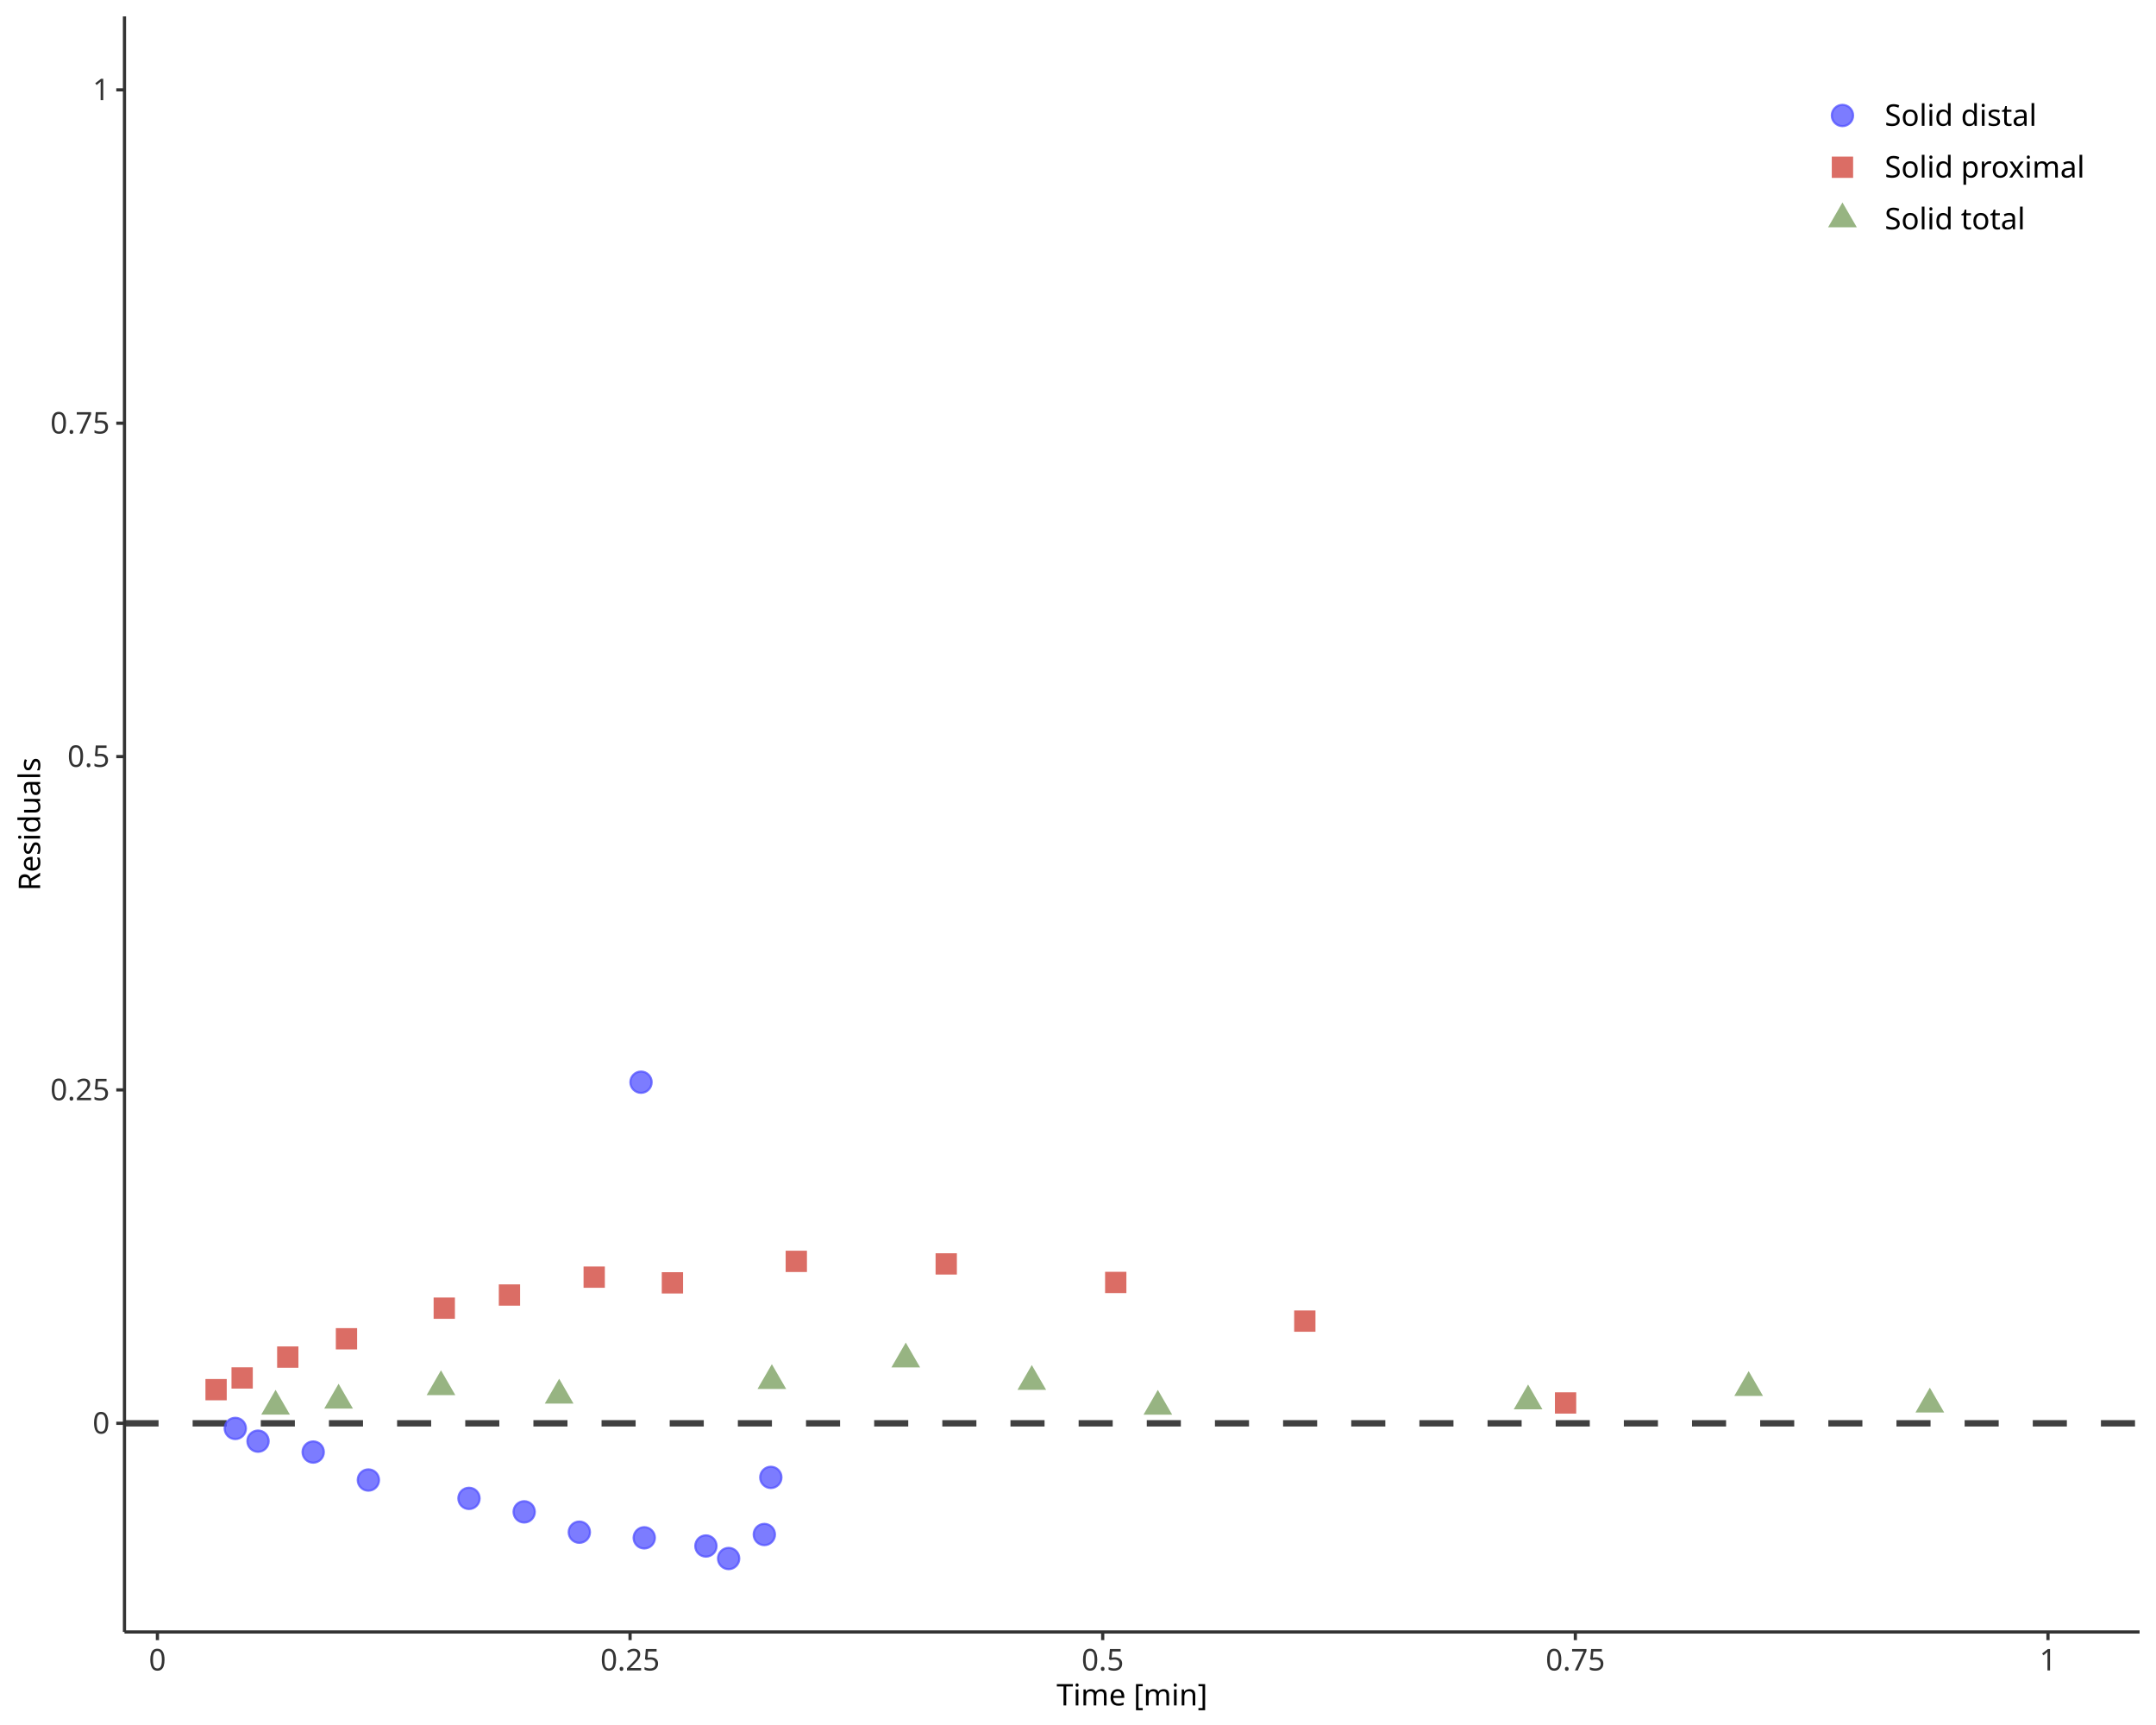
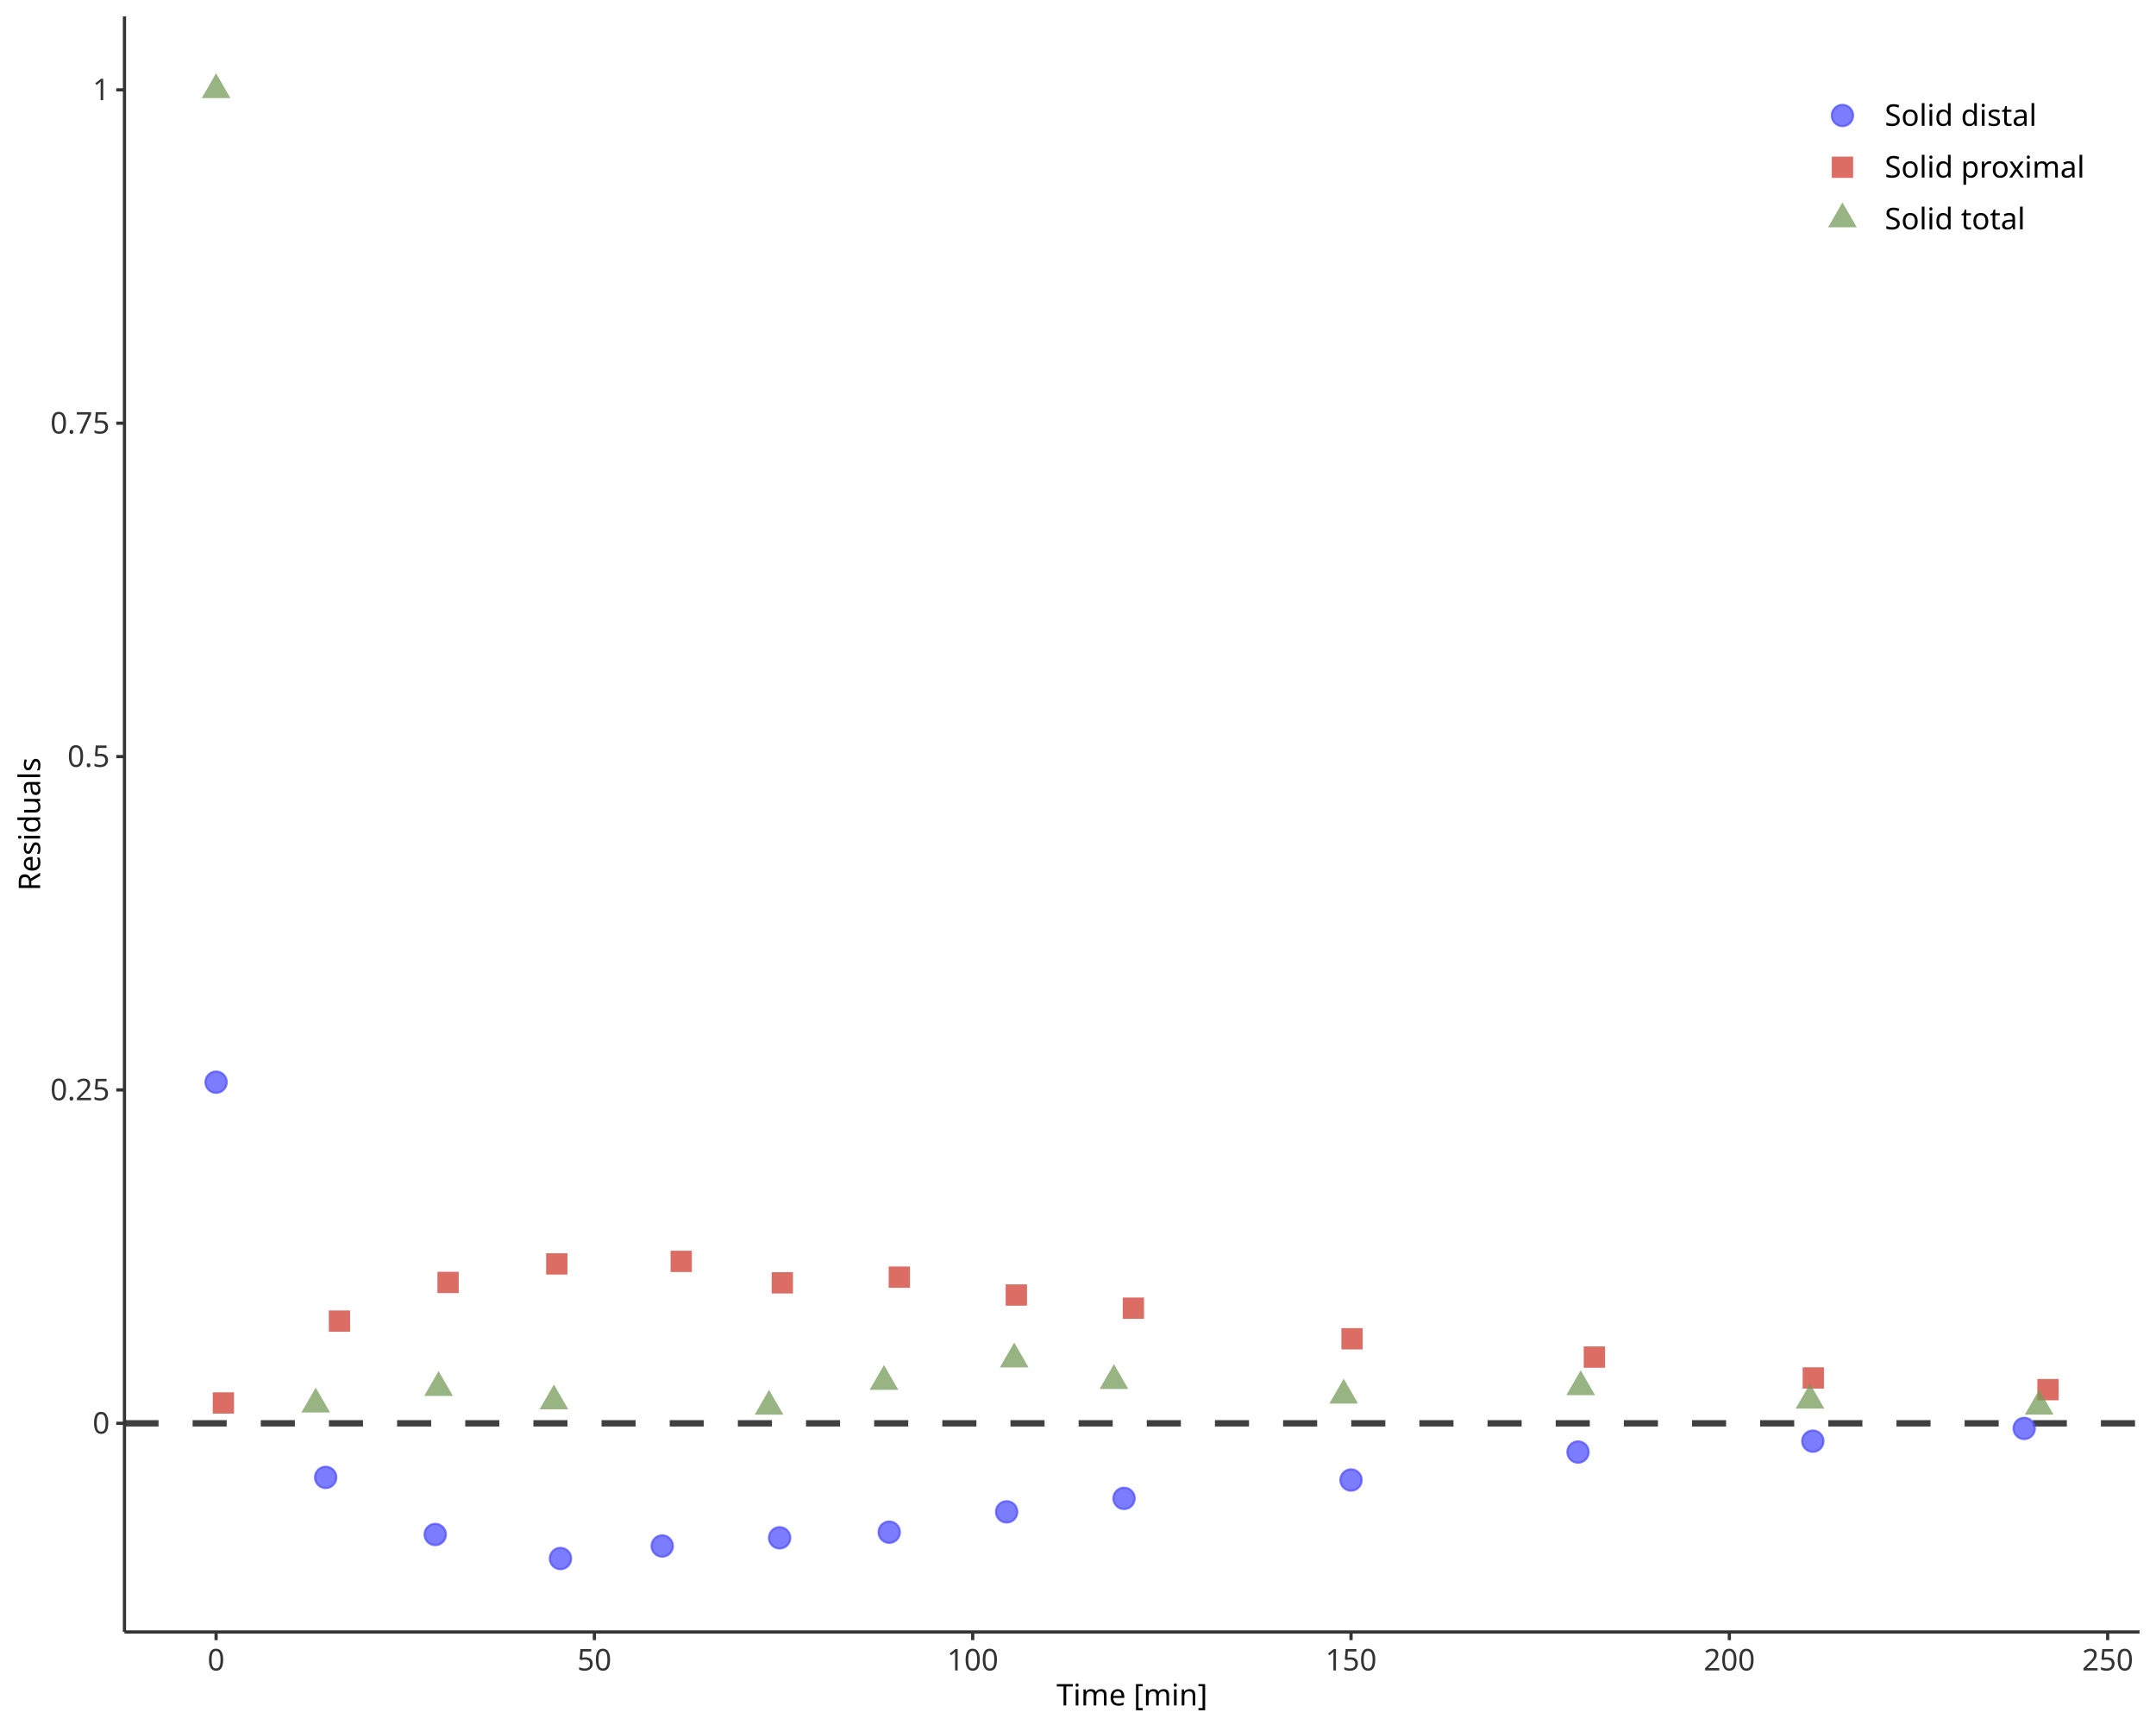
<svg xmlns="http://www.w3.org/2000/svg" class="svglite" data-engine-version="2.0" width="720.00pt" height="576.00pt" viewBox="0 0 720.00 576.00">
  <defs>
    <style type="text/css">
    .svglite line, .svglite polyline, .svglite polygon, .svglite path, .svglite rect, .svglite circle {
      fill: none;
      stroke: #000000;
      stroke-linecap: round;
      stroke-linejoin: round;
      stroke-miterlimit: 10.00;
    }
  </style>
  </defs>
  <rect width="100%" height="100%" style="stroke: none; fill: #FFFFFF;" />
  <defs>
    <clipPath id="cpMC4wMHw3MjAuMDB8MC4wMHw1NzYuMDA=">
      <rect x="0.00" y="0.00" width="720.00" height="576.00" />
    </clipPath>
  </defs>
  <g clip-path="url(#cpMC4wMHw3MjAuMDB8MC4wMHw1NzYuMDA=)">
    <rect x="0.00" y="0.00" width="720.00" height="576.00" style="stroke-width: 1.07; stroke: none; fill: #FFFFFF;" />
  </g>
  <defs>
    <clipPath id="cpNDEuNTd8NzE0LjUyfDUuNDh8NTQ0Ljkz">
      <rect x="41.57" y="5.48" width="672.95" height="539.45" />
    </clipPath>
  </defs>
  <g clip-path="url(#cpNDEuNTd8NzE0LjUyfDUuNDh8NTQ0Ljkz)">
    <rect x="41.57" y="5.48" width="672.95" height="539.45" style="stroke-width: 1.07; stroke: none; fill: #FFFFFF;" />
    <polyline points="41.57,530.91 714.52,530.91 " style="stroke-width: 0.53; stroke: #FFFFFF; stroke-linecap: butt;" />
    <polyline points="41.57,419.60 714.52,419.60 " style="stroke-width: 0.53; stroke: #FFFFFF; stroke-linecap: butt;" />
    <polyline points="41.57,308.29 714.52,308.29 " style="stroke-width: 0.53; stroke: #FFFFFF; stroke-linecap: butt;" />
    <polyline points="41.57,196.97 714.52,196.97 " style="stroke-width: 0.53; stroke: #FFFFFF; stroke-linecap: butt;" />
    <polyline points="41.57,85.66 714.52,85.66 " style="stroke-width: 0.53; stroke: #FFFFFF; stroke-linecap: butt;" />
-     <polyline points="131.49,544.93 131.49,5.48 " style="stroke-width: 0.53; stroke: #FFFFFF; stroke-linecap: butt;" />
-     <polyline points="289.33,544.93 289.33,5.48 " style="stroke-width: 0.53; stroke: #FFFFFF; stroke-linecap: butt;" />
-     <polyline points="447.17,544.93 447.17,5.48 " style="stroke-width: 0.53; stroke: #FFFFFF; stroke-linecap: butt;" />
-     <polyline points="605.01,544.93 605.01,5.48 " style="stroke-width: 0.53; stroke: #FFFFFF; stroke-linecap: butt;" />
+     <polyline points="135.33,544.93 135.33,5.48 " style="stroke-width: 0.53; stroke: #FFFFFF; stroke-linecap: butt;" />
+     <polyline points="261.67,544.93 261.67,5.48 " style="stroke-width: 0.53; stroke: #FFFFFF; stroke-linecap: butt;" />
+     <polyline points="388.01,544.93 388.01,5.48 " style="stroke-width: 0.53; stroke: #FFFFFF; stroke-linecap: butt;" />
+     <polyline points="514.35,544.93 514.35,5.48 " style="stroke-width: 0.53; stroke: #FFFFFF; stroke-linecap: butt;" />
+     <polyline points="640.69,544.93 640.69,5.48 " style="stroke-width: 0.53; stroke: #FFFFFF; stroke-linecap: butt;" />
  </g>
  <g clip-path="url(#cpMC4wMHw3MjAuMDB8MC4wMHw1NzYuMDA=)">
</g>
  <g clip-path="url(#cpNDEuNTd8NzE0LjUyfDUuNDh8NTQ0Ljkz)">
</g>
  <g clip-path="url(#cpMC4wMHw3MjAuMDB8MC4wMHw1NzYuMDA=)">
</g>
  <g clip-path="url(#cpNDEuNTd8NzE0LjUyfDUuNDh8NTQ0Ljkz)">
</g>
  <g clip-path="url(#cpMC4wMHw3MjAuMDB8MC4wMHw1NzYuMDA=)">
</g>
  <g clip-path="url(#cpNDEuNTd8NzE0LjUyfDUuNDh8NTQ0Ljkz)">
</g>
  <g clip-path="url(#cpMC4wMHw3MjAuMDB8MC4wMHw1NzYuMDA=)">
</g>
  <g clip-path="url(#cpNDEuNTd8NzE0LjUyfDUuNDh8NTQ0Ljkz)">
</g>
  <g clip-path="url(#cpMC4wMHw3MjAuMDB8MC4wMHw1NzYuMDA=)">
</g>
  <g clip-path="url(#cpNDEuNTd8NzE0LjUyfDUuNDh8NTQ0Ljkz)">
</g>
  <g clip-path="url(#cpMC4wMHw3MjAuMDB8MC4wMHw1NzYuMDA=)">
</g>
  <g clip-path="url(#cpNDEuNTd8NzE0LjUyfDUuNDh8NTQ0Ljkz)">
</g>
  <g clip-path="url(#cpMC4wMHw3MjAuMDB8MC4wMHw1NzYuMDA=)">
</g>
  <g clip-path="url(#cpNDEuNTd8NzE0LjUyfDUuNDh8NTQ0Ljkz)">
</g>
  <g clip-path="url(#cpMC4wMHw3MjAuMDB8MC4wMHw1NzYuMDA=)">
</g>
  <g clip-path="url(#cpNDEuNTd8NzE0LjUyfDUuNDh8NTQ0Ljkz)">
</g>
  <g clip-path="url(#cpMC4wMHw3MjAuMDB8MC4wMHw1NzYuMDA=)">
</g>
  <g clip-path="url(#cpNDEuNTd8NzE0LjUyfDUuNDh8NTQ0Ljkz)">
</g>
  <g clip-path="url(#cpMC4wMHw3MjAuMDB8MC4wMHw1NzYuMDA=)">
</g>
  <g clip-path="url(#cpNDEuNTd8NzE0LjUyfDUuNDh8NTQ0Ljkz)">
</g>
  <g clip-path="url(#cpMC4wMHw3MjAuMDB8MC4wMHw1NzYuMDA=)">
</g>
  <g clip-path="url(#cpNDEuNTd8NzE0LjUyfDUuNDh8NTQ0Ljkz)">
</g>
  <g clip-path="url(#cpMC4wMHw3MjAuMDB8MC4wMHw1NzYuMDA=)">
</g>
  <g clip-path="url(#cpNDEuNTd8NzE0LjUyfDUuNDh8NTQ0Ljkz)">
</g>
  <g clip-path="url(#cpMC4wMHw3MjAuMDB8MC4wMHw1NzYuMDA=)">
</g>
  <g clip-path="url(#cpNDEuNTd8NzE0LjUyfDUuNDh8NTQ0Ljkz)">
</g>
  <g clip-path="url(#cpMC4wMHw3MjAuMDB8MC4wMHw1NzYuMDA=)">
</g>
  <g clip-path="url(#cpNDEuNTd8NzE0LjUyfDUuNDh8NTQ0Ljkz)">
</g>
  <g clip-path="url(#cpMC4wMHw3MjAuMDB8MC4wMHw1NzYuMDA=)">
</g>
  <g clip-path="url(#cpNDEuNTd8NzE0LjUyfDUuNDh8NTQ0Ljkz)">
</g>
  <g clip-path="url(#cpMC4wMHw3MjAuMDB8MC4wMHw1NzYuMDA=)">
</g>
  <g clip-path="url(#cpNDEuNTd8NzE0LjUyfDUuNDh8NTQ0Ljkz)">
    <line x1="41.57" y1="475.26" x2="714.52" y2="475.26" style="stroke-width: 2.13; stroke: #000000; stroke-opacity: 0.75; stroke-dasharray: 11.38,11.38; stroke-linecap: butt;" />
-     <circle cx="214.07" cy="361.36" r="3.56" style="stroke-width: 0.71; stroke: #5050FF; stroke-opacity: 0.75; fill: #5050FF; fill-opacity: 0.75;" />
-     <circle cx="257.42" cy="493.32" r="3.56" style="stroke-width: 0.71; stroke: #5050FF; stroke-opacity: 0.75; fill: #5050FF; fill-opacity: 0.75;" />
-     <circle cx="255.25" cy="512.39" r="3.56" style="stroke-width: 0.71; stroke: #5050FF; stroke-opacity: 0.75; fill: #5050FF; fill-opacity: 0.75;" />
-     <circle cx="243.33" cy="520.41" r="3.56" style="stroke-width: 0.71; stroke: #5050FF; stroke-opacity: 0.75; fill: #5050FF; fill-opacity: 0.75;" />
-     <circle cx="235.74" cy="516.23" r="3.56" style="stroke-width: 0.71; stroke: #5050FF; stroke-opacity: 0.75; fill: #5050FF; fill-opacity: 0.75;" />
-     <circle cx="215.15" cy="513.50" r="3.56" style="stroke-width: 0.71; stroke: #5050FF; stroke-opacity: 0.75; fill: #5050FF; fill-opacity: 0.75;" />
-     <circle cx="193.47" cy="511.62" r="3.56" style="stroke-width: 0.71; stroke: #5050FF; stroke-opacity: 0.75; fill: #5050FF; fill-opacity: 0.75;" />
-     <circle cx="175.05" cy="504.83" r="3.56" style="stroke-width: 0.71; stroke: #5050FF; stroke-opacity: 0.75; fill: #5050FF; fill-opacity: 0.75;" />
-     <circle cx="156.62" cy="500.33" r="3.56" style="stroke-width: 0.71; stroke: #5050FF; stroke-opacity: 0.75; fill: #5050FF; fill-opacity: 0.75;" />
-     <circle cx="123.02" cy="494.20" r="3.56" style="stroke-width: 0.71; stroke: #5050FF; stroke-opacity: 0.75; fill: #5050FF; fill-opacity: 0.75;" />
-     <circle cx="104.59" cy="484.86" r="3.56" style="stroke-width: 0.71; stroke: #5050FF; stroke-opacity: 0.75; fill: #5050FF; fill-opacity: 0.75;" />
-     <circle cx="86.17" cy="481.22" r="3.56" style="stroke-width: 0.71; stroke: #5050FF; stroke-opacity: 0.75; fill: #5050FF; fill-opacity: 0.75;" />
-     <circle cx="78.58" cy="476.97" r="3.56" style="stroke-width: 0.71; stroke: #5050FF; stroke-opacity: 0.75; fill: #5050FF; fill-opacity: 0.75;" />
-     <polygon points="519.27,472.02 526.38,472.02 526.38,464.91 519.27,464.91 " style="stroke-width: 0.71; stroke: none; fill: #CE3D32; fill-opacity: 0.75;" />
-     <polygon points="432.19,444.69 439.30,444.69 439.30,437.58 432.19,437.58 " style="stroke-width: 0.71; stroke: none; fill: #CE3D32; fill-opacity: 0.75;" />
-     <polygon points="369.05,431.78 376.16,431.78 376.16,424.67 369.05,424.67 " style="stroke-width: 0.71; stroke: none; fill: #CE3D32; fill-opacity: 0.75;" />
-     <polygon points="312.44,425.59 319.55,425.59 319.55,418.48 312.44,418.48 " style="stroke-width: 0.71; stroke: none; fill: #CE3D32; fill-opacity: 0.75;" />
-     <polygon points="262.37,424.74 269.48,424.74 269.48,417.63 262.37,417.63 " style="stroke-width: 0.71; stroke: none; fill: #CE3D32; fill-opacity: 0.75;" />
-     <polygon points="221.00,431.91 228.11,431.91 228.11,424.80 221.00,424.80 " style="stroke-width: 0.71; stroke: none; fill: #CE3D32; fill-opacity: 0.75;" />
-     <polygon points="194.88,430.01 201.99,430.01 201.99,422.90 194.88,422.90 " style="stroke-width: 0.71; stroke: none; fill: #CE3D32; fill-opacity: 0.75;" />
-     <polygon points="166.58,435.98 173.69,435.98 173.69,428.87 166.58,428.87 " style="stroke-width: 0.71; stroke: none; fill: #CE3D32; fill-opacity: 0.75;" />
-     <polygon points="144.81,440.37 151.92,440.37 151.92,433.26 144.81,433.26 " style="stroke-width: 0.71; stroke: none; fill: #CE3D32; fill-opacity: 0.75;" />
-     <polygon points="112.15,450.59 119.26,450.59 119.26,443.48 112.15,443.48 " style="stroke-width: 0.71; stroke: none; fill: #CE3D32; fill-opacity: 0.75;" />
-     <polygon points="92.55,456.71 99.66,456.71 99.66,449.59 92.55,449.59 " style="stroke-width: 0.71; stroke: none; fill: #CE3D32; fill-opacity: 0.75;" />
-     <polygon points="77.31,463.67 84.42,463.67 84.42,456.56 77.31,456.56 " style="stroke-width: 0.71; stroke: none; fill: #CE3D32; fill-opacity: 0.75;" />
-     <polygon points="68.61,467.58 75.72,467.58 75.72,460.47 68.61,460.47 " style="stroke-width: 0.71; stroke: none; fill: #CE3D32; fill-opacity: 0.75;" />
-     <polygon points="683.93,24.47 688.72,32.76 679.14,32.76 " style="stroke-width: 0.71; stroke: none; fill: #749B58; fill-opacity: 0.75;" />
-     <polygon points="644.47,463.35 649.26,471.64 639.68,471.64 " style="stroke-width: 0.71; stroke: none; fill: #749B58; fill-opacity: 0.75;" />
-     <polygon points="583.97,457.82 588.75,466.11 579.18,466.11 " style="stroke-width: 0.71; stroke: none; fill: #749B58; fill-opacity: 0.75;" />
-     <polygon points="510.31,462.30 515.09,470.59 505.52,470.59 " style="stroke-width: 0.71; stroke: none; fill: #749B58; fill-opacity: 0.75;" />
-     <polygon points="386.66,464.09 391.45,472.38 381.88,472.38 " style="stroke-width: 0.71; stroke: none; fill: #749B58; fill-opacity: 0.75;" />
-     <polygon points="344.57,455.80 349.36,464.09 339.79,464.09 " style="stroke-width: 0.71; stroke: none; fill: #749B58; fill-opacity: 0.75;" />
-     <polygon points="302.48,448.30 307.27,456.59 297.69,456.59 " style="stroke-width: 0.71; stroke: none; fill: #749B58; fill-opacity: 0.75;" />
-     <polygon points="257.76,455.51 262.55,463.80 252.97,463.80 " style="stroke-width: 0.71; stroke: none; fill: #749B58; fill-opacity: 0.75;" />
-     <polygon points="186.73,460.37 191.52,468.67 181.94,468.67 " style="stroke-width: 0.71; stroke: none; fill: #749B58; fill-opacity: 0.75;" />
-     <polygon points="147.27,457.56 152.06,465.85 142.48,465.85 " style="stroke-width: 0.71; stroke: none; fill: #749B58; fill-opacity: 0.75;" />
-     <polygon points="113.07,462.05 117.86,470.34 108.28,470.34 " style="stroke-width: 0.71; stroke: none; fill: #749B58; fill-opacity: 0.75;" />
-     <polygon points="92.03,464.07 96.82,472.36 87.24,472.36 " style="stroke-width: 0.71; stroke: none; fill: #749B58; fill-opacity: 0.75;" />
+     <circle cx="72.16" cy="361.36" r="3.56" style="stroke-width: 0.71; stroke: #5050FF; stroke-opacity: 0.75; fill: #5050FF; fill-opacity: 0.75;" />
+     <circle cx="108.76" cy="493.32" r="3.56" style="stroke-width: 0.71; stroke: #5050FF; stroke-opacity: 0.75; fill: #5050FF; fill-opacity: 0.75;" />
+     <circle cx="145.35" cy="512.39" r="3.56" style="stroke-width: 0.71; stroke: #5050FF; stroke-opacity: 0.75; fill: #5050FF; fill-opacity: 0.75;" />
+     <circle cx="187.17" cy="520.41" r="3.56" style="stroke-width: 0.71; stroke: #5050FF; stroke-opacity: 0.75; fill: #5050FF; fill-opacity: 0.75;" />
+     <circle cx="221.15" cy="516.23" r="3.56" style="stroke-width: 0.71; stroke: #5050FF; stroke-opacity: 0.75; fill: #5050FF; fill-opacity: 0.75;" />
+     <circle cx="260.36" cy="513.50" r="3.56" style="stroke-width: 0.71; stroke: #5050FF; stroke-opacity: 0.75; fill: #5050FF; fill-opacity: 0.75;" />
+     <circle cx="296.96" cy="511.62" r="3.56" style="stroke-width: 0.71; stroke: #5050FF; stroke-opacity: 0.75; fill: #5050FF; fill-opacity: 0.75;" />
+     <circle cx="336.17" cy="504.83" r="3.56" style="stroke-width: 0.71; stroke: #5050FF; stroke-opacity: 0.75; fill: #5050FF; fill-opacity: 0.75;" />
+     <circle cx="375.38" cy="500.33" r="3.56" style="stroke-width: 0.71; stroke: #5050FF; stroke-opacity: 0.75; fill: #5050FF; fill-opacity: 0.75;" />
+     <circle cx="451.18" cy="494.20" r="3.56" style="stroke-width: 0.71; stroke: #5050FF; stroke-opacity: 0.75; fill: #5050FF; fill-opacity: 0.75;" />
+     <circle cx="526.98" cy="484.86" r="3.56" style="stroke-width: 0.71; stroke: #5050FF; stroke-opacity: 0.75; fill: #5050FF; fill-opacity: 0.75;" />
+     <circle cx="605.40" cy="481.22" r="3.56" style="stroke-width: 0.71; stroke: #5050FF; stroke-opacity: 0.75; fill: #5050FF; fill-opacity: 0.75;" />
+     <circle cx="675.98" cy="476.97" r="3.56" style="stroke-width: 0.71; stroke: #5050FF; stroke-opacity: 0.75; fill: #5050FF; fill-opacity: 0.75;" />
+     <polygon points="71.05,472.02 78.16,472.02 78.16,464.91 71.05,464.91 " style="stroke-width: 0.71; stroke: none; fill: #CE3D32; fill-opacity: 0.75;" />
+     <polygon points="109.81,444.69 116.92,444.69 116.92,437.58 109.81,437.58 " style="stroke-width: 0.71; stroke: none; fill: #CE3D32; fill-opacity: 0.75;" />
+     <polygon points="146.08,431.78 153.19,431.78 153.19,424.67 146.08,424.67 " style="stroke-width: 0.71; stroke: none; fill: #CE3D32; fill-opacity: 0.75;" />
+     <polygon points="182.38,425.59 189.49,425.59 189.49,418.48 182.38,418.48 " style="stroke-width: 0.71; stroke: none; fill: #CE3D32; fill-opacity: 0.75;" />
+     <polygon points="223.94,424.74 231.05,424.74 231.05,417.63 223.94,417.63 " style="stroke-width: 0.71; stroke: none; fill: #CE3D32; fill-opacity: 0.75;" />
+     <polygon points="257.71,431.91 264.82,431.91 264.82,424.80 257.71,424.80 " style="stroke-width: 0.71; stroke: none; fill: #CE3D32; fill-opacity: 0.75;" />
+     <polygon points="296.78,430.01 303.89,430.01 303.89,422.90 296.78,422.90 " style="stroke-width: 0.71; stroke: none; fill: #CE3D32; fill-opacity: 0.75;" />
+     <polygon points="335.85,435.98 342.96,435.98 342.96,428.87 335.85,428.87 " style="stroke-width: 0.71; stroke: none; fill: #CE3D32; fill-opacity: 0.75;" />
+     <polygon points="374.94,440.37 382.05,440.37 382.05,433.26 374.94,433.26 " style="stroke-width: 0.71; stroke: none; fill: #CE3D32; fill-opacity: 0.75;" />
+     <polygon points="447.96,450.59 455.07,450.59 455.07,443.48 447.96,443.48 " style="stroke-width: 0.71; stroke: none; fill: #CE3D32; fill-opacity: 0.75;" />
+     <polygon points="528.89,456.71 536.00,456.71 536.00,449.59 528.89,449.59 " style="stroke-width: 0.71; stroke: none; fill: #CE3D32; fill-opacity: 0.75;" />
+     <polygon points="602.00,463.67 609.11,463.67 609.11,456.56 602.00,456.56 " style="stroke-width: 0.71; stroke: none; fill: #CE3D32; fill-opacity: 0.75;" />
+     <polygon points="680.38,467.58 687.49,467.58 687.49,460.47 680.38,460.47 " style="stroke-width: 0.71; stroke: none; fill: #CE3D32; fill-opacity: 0.75;" />
+     <polygon points="72.16,24.47 76.95,32.76 67.37,32.76 " style="stroke-width: 0.71; stroke: none; fill: #749B58; fill-opacity: 0.75;" />
+     <polygon points="105.44,463.35 110.23,471.64 100.66,471.64 " style="stroke-width: 0.71; stroke: none; fill: #749B58; fill-opacity: 0.75;" />
+     <polygon points="146.46,457.82 151.25,466.11 141.67,466.11 " style="stroke-width: 0.71; stroke: none; fill: #749B58; fill-opacity: 0.75;" />
+     <polygon points="184.98,462.30 189.76,470.59 180.19,470.59 " style="stroke-width: 0.71; stroke: none; fill: #749B58; fill-opacity: 0.75;" />
+     <polygon points="256.82,464.09 261.61,472.38 252.03,472.38 " style="stroke-width: 0.71; stroke: none; fill: #749B58; fill-opacity: 0.75;" />
+     <polygon points="295.21,455.80 300.00,464.09 290.42,464.09 " style="stroke-width: 0.71; stroke: none; fill: #749B58; fill-opacity: 0.75;" />
+     <polygon points="338.70,448.30 343.48,456.59 333.91,456.59 " style="stroke-width: 0.71; stroke: none; fill: #749B58; fill-opacity: 0.75;" />
+     <polygon points="372.00,455.51 376.79,463.80 367.21,463.80 " style="stroke-width: 0.71; stroke: none; fill: #749B58; fill-opacity: 0.75;" />
+     <polygon points="448.73,460.37 453.52,468.67 443.94,468.67 " style="stroke-width: 0.71; stroke: none; fill: #749B58; fill-opacity: 0.75;" />
+     <polygon points="527.88,457.56 532.66,465.85 523.09,465.85 " style="stroke-width: 0.71; stroke: none; fill: #749B58; fill-opacity: 0.75;" />
+     <polygon points="604.45,462.05 609.24,470.34 599.67,470.34 " style="stroke-width: 0.71; stroke: none; fill: #749B58; fill-opacity: 0.75;" />
+     <polygon points="680.98,464.07 685.77,472.36 676.19,472.36 " style="stroke-width: 0.71; stroke: none; fill: #749B58; fill-opacity: 0.75;" />
  </g>
  <g clip-path="url(#cpMC4wMHw3MjAuMDB8MC4wMHw1NzYuMDA=)">
    <polyline points="41.57,544.93 41.57,5.48 " style="stroke-width: 1.07; stroke: #333333; stroke-linecap: butt;" />
    <text x="36.64" y="478.70" text-anchor="end" style="font-size: 10.00px; fill: #333333; font-family: sans;" textLength="5.56px" lengthAdjust="spacingAndGlyphs">0</text>
    <text x="36.64" y="367.38" text-anchor="end" style="font-size: 10.00px; fill: #333333; font-family: sans;" textLength="19.46px" lengthAdjust="spacingAndGlyphs">0.25</text>
    <text x="36.64" y="256.07" text-anchor="end" style="font-size: 10.00px; fill: #333333; font-family: sans;" textLength="13.90px" lengthAdjust="spacingAndGlyphs">0.5</text>
    <text x="36.64" y="144.76" text-anchor="end" style="font-size: 10.00px; fill: #333333; font-family: sans;" textLength="19.46px" lengthAdjust="spacingAndGlyphs">0.75</text>
    <text x="36.64" y="33.44" text-anchor="end" style="font-size: 10.00px; fill: #333333; font-family: sans;" textLength="5.56px" lengthAdjust="spacingAndGlyphs">1</text>
    <polyline points="38.83,475.26 41.57,475.26 " style="stroke-width: 1.07; stroke: #333333; stroke-linecap: butt;" />
    <polyline points="38.83,363.94 41.57,363.94 " style="stroke-width: 1.07; stroke: #333333; stroke-linecap: butt;" />
    <polyline points="38.83,252.63 41.57,252.63 " style="stroke-width: 1.07; stroke: #333333; stroke-linecap: butt;" />
    <polyline points="38.83,141.31 41.57,141.31 " style="stroke-width: 1.07; stroke: #333333; stroke-linecap: butt;" />
    <polyline points="38.83,30.00 41.57,30.00 " style="stroke-width: 1.07; stroke: #333333; stroke-linecap: butt;" />
    <polyline points="41.57,544.93 714.52,544.93 " style="stroke-width: 1.07; stroke: #333333; stroke-linecap: butt;" />
-     <polyline points="52.57,547.67 52.57,544.93 " style="stroke-width: 1.07; stroke: #333333; stroke-linecap: butt;" />
-     <polyline points="210.41,547.67 210.41,544.93 " style="stroke-width: 1.07; stroke: #333333; stroke-linecap: butt;" />
-     <polyline points="368.25,547.67 368.25,544.93 " style="stroke-width: 1.07; stroke: #333333; stroke-linecap: butt;" />
-     <polyline points="526.09,547.67 526.09,544.93 " style="stroke-width: 1.07; stroke: #333333; stroke-linecap: butt;" />
-     <polyline points="683.93,547.67 683.93,544.93 " style="stroke-width: 1.07; stroke: #333333; stroke-linecap: butt;" />
-     <text x="52.57" y="557.78" text-anchor="middle" style="font-size: 10.00px; fill: #333333; font-family: sans;" textLength="5.56px" lengthAdjust="spacingAndGlyphs">0</text>
-     <text x="210.41" y="557.78" text-anchor="middle" style="font-size: 10.00px; fill: #333333; font-family: sans;" textLength="19.46px" lengthAdjust="spacingAndGlyphs">0.25</text>
-     <text x="368.25" y="557.78" text-anchor="middle" style="font-size: 10.00px; fill: #333333; font-family: sans;" textLength="13.90px" lengthAdjust="spacingAndGlyphs">0.5</text>
-     <text x="526.09" y="557.78" text-anchor="middle" style="font-size: 10.00px; fill: #333333; font-family: sans;" textLength="19.46px" lengthAdjust="spacingAndGlyphs">0.75</text>
-     <text x="683.93" y="557.78" text-anchor="middle" style="font-size: 10.00px; fill: #333333; font-family: sans;" textLength="5.56px" lengthAdjust="spacingAndGlyphs">1</text>
+     <polyline points="72.16,547.67 72.16,544.93 " style="stroke-width: 1.07; stroke: #333333; stroke-linecap: butt;" />
+     <polyline points="198.50,547.67 198.50,544.93 " style="stroke-width: 1.07; stroke: #333333; stroke-linecap: butt;" />
+     <polyline points="324.84,547.67 324.84,544.93 " style="stroke-width: 1.07; stroke: #333333; stroke-linecap: butt;" />
+     <polyline points="451.18,547.67 451.18,544.93 " style="stroke-width: 1.07; stroke: #333333; stroke-linecap: butt;" />
+     <polyline points="577.52,547.67 577.52,544.93 " style="stroke-width: 1.07; stroke: #333333; stroke-linecap: butt;" />
+     <polyline points="703.86,547.67 703.86,544.93 " style="stroke-width: 1.07; stroke: #333333; stroke-linecap: butt;" />
+     <text x="72.16" y="557.78" text-anchor="middle" style="font-size: 10.00px; fill: #333333; font-family: sans;" textLength="5.56px" lengthAdjust="spacingAndGlyphs">0</text>
+     <text x="198.50" y="557.78" text-anchor="middle" style="font-size: 10.00px; fill: #333333; font-family: sans;" textLength="11.12px" lengthAdjust="spacingAndGlyphs">50</text>
+     <text x="324.84" y="557.78" text-anchor="middle" style="font-size: 10.00px; fill: #333333; font-family: sans;" textLength="16.69px" lengthAdjust="spacingAndGlyphs">100</text>
+     <text x="451.18" y="557.78" text-anchor="middle" style="font-size: 10.00px; fill: #333333; font-family: sans;" textLength="16.69px" lengthAdjust="spacingAndGlyphs">150</text>
+     <text x="577.52" y="557.78" text-anchor="middle" style="font-size: 10.00px; fill: #333333; font-family: sans;" textLength="16.69px" lengthAdjust="spacingAndGlyphs">200</text>
+     <text x="703.86" y="557.78" text-anchor="middle" style="font-size: 10.00px; fill: #333333; font-family: sans;" textLength="16.69px" lengthAdjust="spacingAndGlyphs">250</text>
    <text x="378.05" y="569.48" text-anchor="middle" style="font-size: 10.00px; font-family: sans;" textLength="46.67px" lengthAdjust="spacingAndGlyphs">Time [min]</text>
    <text transform="translate(13.40,275.21) rotate(-90)" text-anchor="middle" style="font-size: 10.00px; font-family: sans;" textLength="43.92px" lengthAdjust="spacingAndGlyphs">Residuals</text>
    <rect x="601.17" y="18.97" width="96.53" height="68.28" style="stroke-width: 1.07; stroke: none; fill: #FFFFFF;" />
    <rect x="606.65" y="29.92" width="17.28" height="17.28" style="stroke-width: 1.07; stroke: none; fill: #FFFFFF;" />
    <circle cx="615.29" cy="38.56" r="3.56" style="stroke-width: 0.71; stroke: #5050FF; stroke-opacity: 0.75; fill: #5050FF; fill-opacity: 0.75;" />
    <rect x="606.65" y="47.20" width="17.28" height="17.28" style="stroke-width: 1.07; stroke: none; fill: #FFFFFF;" />
    <polygon points="611.73,59.40 618.85,59.40 618.85,52.29 611.73,52.29 " style="stroke-width: 0.71; stroke: none; fill: #CE3D32; fill-opacity: 0.75;" />
    <rect x="606.65" y="64.48" width="17.28" height="17.28" style="stroke-width: 1.07; stroke: none; fill: #FFFFFF;" />
    <polygon points="615.29,67.60 620.08,75.89 610.50,75.89 " style="stroke-width: 0.71; stroke: none; fill: #749B58; fill-opacity: 0.75;" />
    <text x="629.41" y="42.01" style="font-size: 10.00px; font-family: sans;" textLength="48.36px" lengthAdjust="spacingAndGlyphs">Solid distal</text>
    <text x="629.41" y="59.29" style="font-size: 10.00px; font-family: sans;" textLength="62.81px" lengthAdjust="spacingAndGlyphs">Solid proximal</text>
    <text x="629.41" y="76.57" style="font-size: 10.00px; font-family: sans;" textLength="43.91px" lengthAdjust="spacingAndGlyphs">Solid total</text>
  </g>
</svg>
